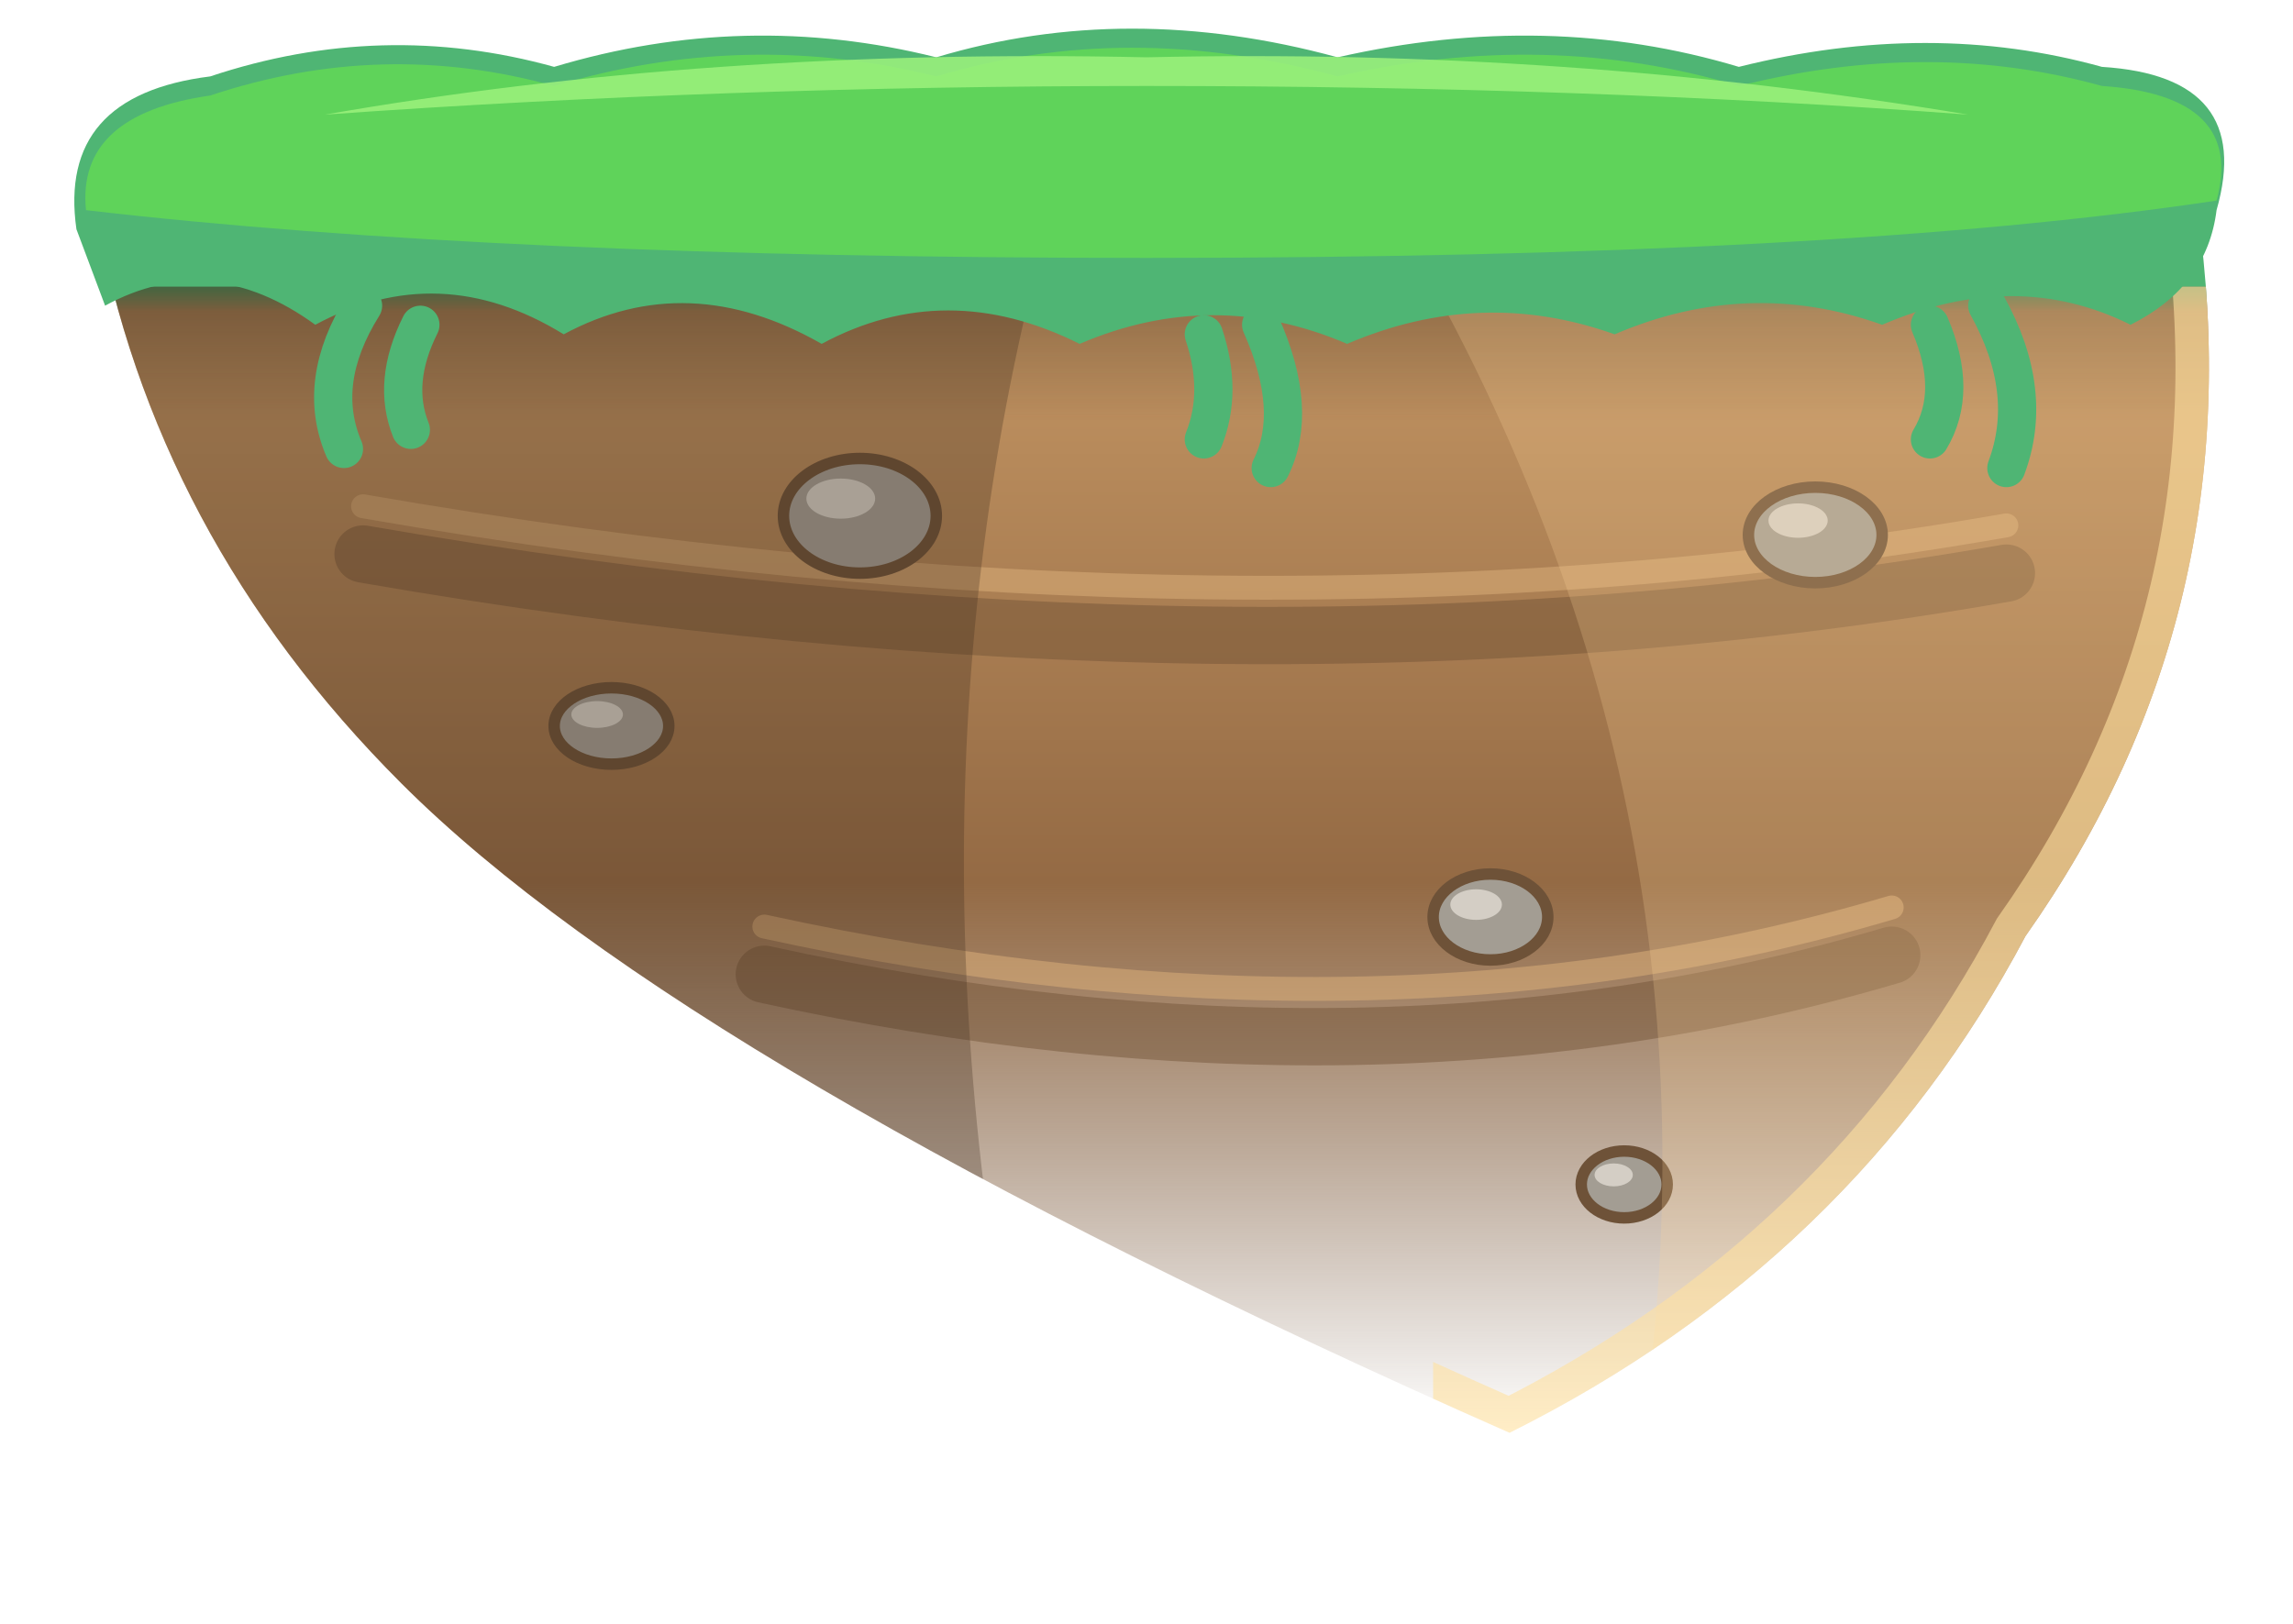
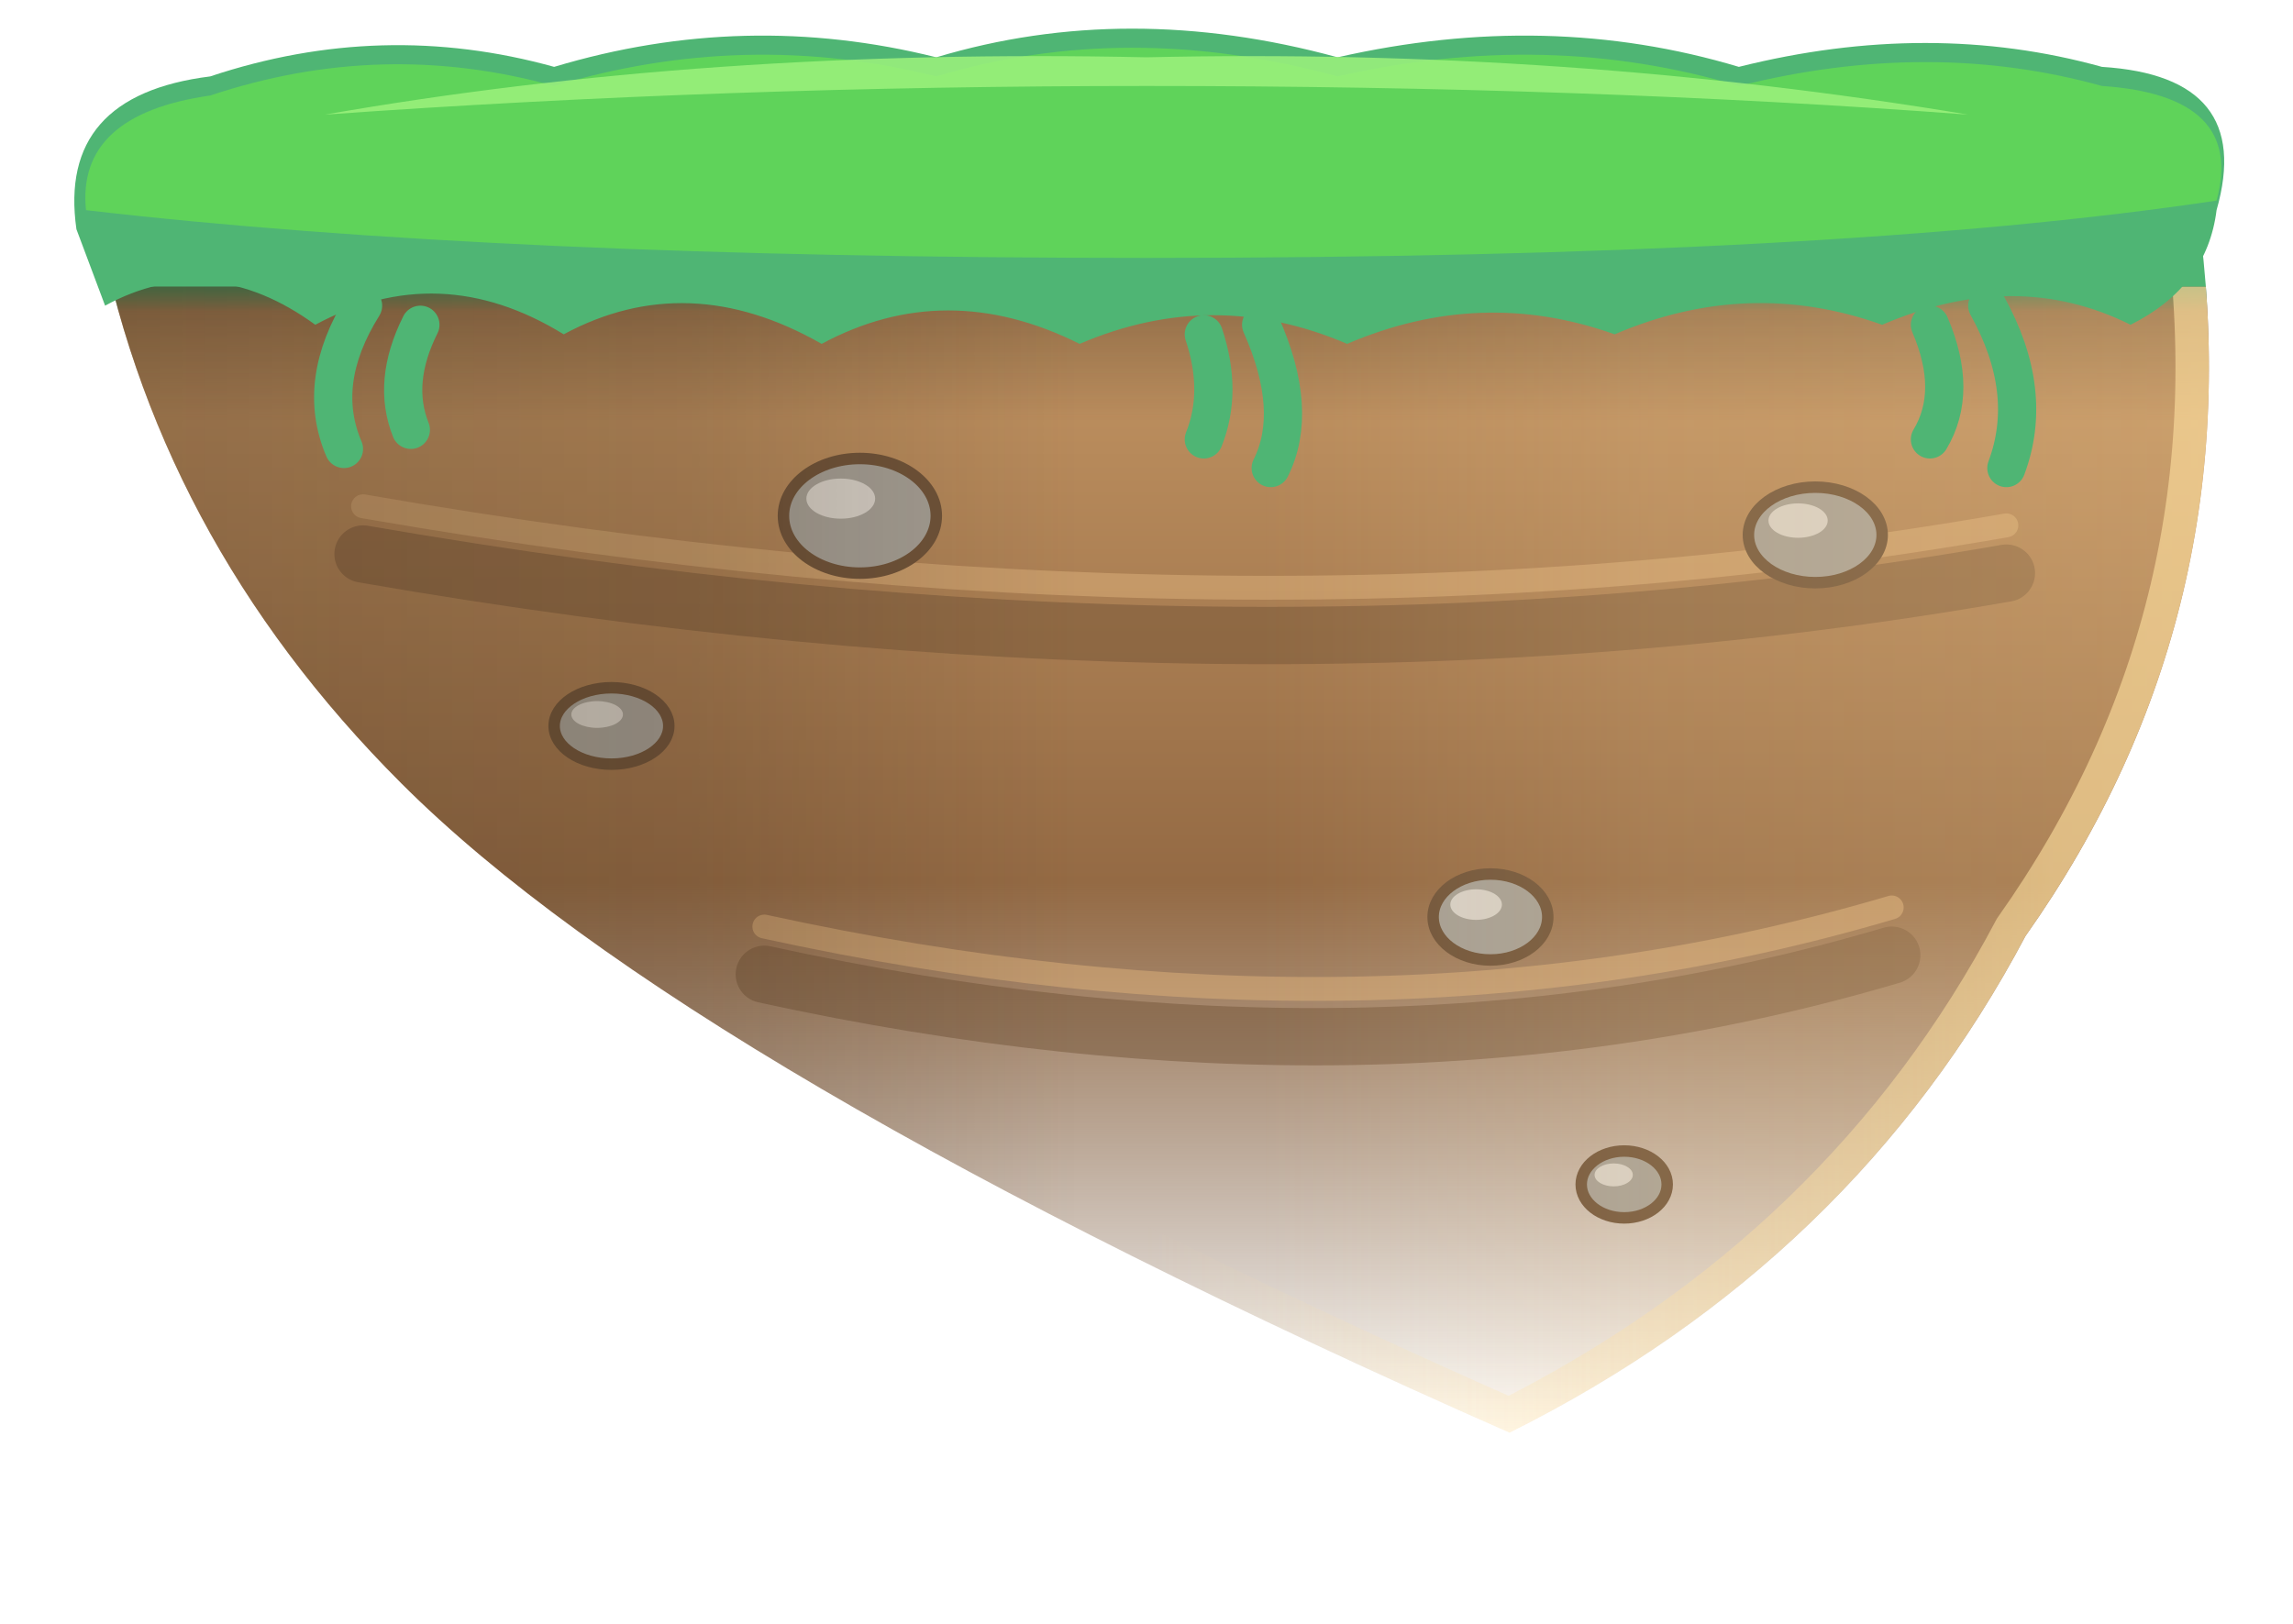
<svg xmlns="http://www.w3.org/2000/svg" width="240" height="170" viewBox="0 0 240 170">
  <defs>
    <linearGradient id="soil" gradientUnits="userSpaceOnUse" x1="0" y1="22" x2="0" y2="150">
      <stop offset="0" stop-color="#4fb574" />
      <stop offset="0.062" stop-color="#4fb574" />
      <stop offset="0.083" stop-color="#c29462" />
      <stop offset="0.55" stop-color="#946a44" />
      <stop offset="1" stop-color="#6a4b31" stop-opacity="0" />
    </linearGradient>
    <linearGradient id="lip" x1="0" y1="0" x2="0" y2="1">
      <stop offset="0" stop-color="#3a2818" stop-opacity=".45" />
      <stop offset="1" stop-color="#3a2818" stop-opacity="0" />
    </linearGradient>
    <clipPath id="body">
      <path d="M10 22 L230 22 Q224 56 198 82 Q168 112 82 150 Q46 132 28 98 Q4 64 10 22 Z" transform="matrix(-1 0 0 1 240 0)" />
    </clipPath>
    <clipPath id="below">
      <rect x="0" y="30" width="240" height="140" />
    </clipPath>
-     <clipPath id="sun">
-       <rect x="150" y="30" width="90" height="140" />
-     </clipPath>
+     <linearGradient id="side" gradientUnits="userSpaceOnUse" x1="0" y1="0" x2="240" y2="0">
+       <stop offset="0" stop-color="#3a2818" stop-opacity=".32" />
+       <stop offset=".3" stop-color="#3a2818" stop-opacity=".2" />
+       <stop offset=".47" stop-color="#3a2818" stop-opacity="0" />
+       <stop offset=".55" stop-color="#ffd79a" stop-opacity="0" />
+       <stop offset=".72" stop-color="#ffd79a" stop-opacity=".16" />
+       <stop offset="1" stop-color="#ffd79a" stop-opacity=".26" />
+     </linearGradient>
+     <linearGradient id="rimfade" gradientUnits="userSpaceOnUse" x1="120" y1="0" x2="215" y2="0">
+       <stop offset="0" stop-color="#000000" />
+       <stop offset="1" stop-color="#ffffff" />
+     </linearGradient>
+     <mask id="sunside" maskUnits="userSpaceOnUse" x="0" y="0" width="240" height="170">
+       <rect width="240" height="170" fill="url(#rimfade)" />
+     </mask>
  </defs>
  <path d="M10 22 L230 22 Q224 56 198 82 Q168 112 82 150 Q46 132 28 98 Q4 64 10 22 Z" fill="url(#soil)" transform="matrix(-1 0 0 1 240 0)" />
  <g clip-path="url(#below)">
    <g clip-path="url(#body)">
      <g transform="matrix(-1 0 0 1 240 0)">
        <path d="M30 60 Q110 74 202 58 M42 100 Q96 116 160 102" stroke="#6e4f33" stroke-width="6" opacity=".45" fill="none" stroke-linecap="round" />
        <path d="M30 60 Q110 74 202 58 M42 100 Q96 116 160 102" transform="translate(0 -5)" stroke="#d9ad78" stroke-width="2.5" opacity=".55" fill="none" stroke-linecap="round" />
        <ellipse cx="50" cy="56" rx="7" ry="5" fill="#a39d93" stroke="#6e5238" stroke-width="1.2" />
        <ellipse cx="51.8" cy="54.5" rx="3.1" ry="1.8" fill="#e0dbd2" opacity=".8" />
        <ellipse cx="150" cy="54" rx="8" ry="6" fill="#a39d93" stroke="#6e5238" stroke-width="1.2" />
        <ellipse cx="152.0" cy="52.2" rx="3.6" ry="2.1" fill="#e0dbd2" opacity=".8" />
        <ellipse cx="84" cy="96" rx="6" ry="4.5" fill="#a39d93" stroke="#6e5238" stroke-width="1.2" />
        <ellipse cx="85.5" cy="94.7" rx="2.7" ry="1.6" fill="#e0dbd2" opacity=".8" />
        <ellipse cx="176" cy="76" rx="6" ry="4" fill="#a39d93" stroke="#6e5238" stroke-width="1.2" />
        <ellipse cx="177.5" cy="74.8" rx="2.7" ry="1.4" fill="#e0dbd2" opacity=".8" />
        <ellipse cx="70" cy="124" rx="4.5" ry="3.5" fill="#a39d93" stroke="#6e5238" stroke-width="1.2" />
        <ellipse cx="71.1" cy="123.0" rx="2.0" ry="1.2" fill="#e0dbd2" opacity=".8" />
      </g>
      <rect x="0" y="28" width="240" height="16" fill="url(#lip)" />
-       <path d="M0 30 L108 30 Q92 96 112 170 L0 170 Z" fill="#3a2818" opacity=".28" />
-       <path d="M150 30 L240 30 L240 170 L168 170 Q186 96 150 30 Z" fill="#ffd79a" opacity=".22" />
-       <g clip-path="url(#sun)">
+       <rect x="0" y="30" width="240" height="140" fill="url(#side)" />
+       <g mask="url(#sunside)">
        <path d="M10 22 L230 22 Q224 56 198 82 Q168 112 82 150 Q46 132 28 98 Q4 64 10 22 Z" transform="matrix(-1 0 0 1 240 0)" fill="none" stroke="#ffe1a0" stroke-width="7" opacity=".6" />
      </g>
    </g>
  </g>
  <g transform="matrix(-1 0 0 1 240 0)">
    <path d="M8 22 Q4 8 20 7 Q38 2 58 7 Q78 1 100 6 Q122 0 142 6 Q162 1 182 7 Q200 2 218 8 Q234 10 232 24 L229 32 Q218 26 207 34 Q194 27 181 35 Q168 28 154 36 Q141 29 127 36 Q113 30 99 36 Q85 30 71 35 Q57 29 43 34 Q29 28 17 34 Q9 30 8 22 Z" fill="#4fb574" />
    <path d="M8 21 Q5 10 20 9 Q38 4 58 9 Q78 3 100 8 Q122 2 142 8 Q162 3 182 9 Q200 4 218 10 Q232 12 231 22 Q188 27 120 27 Q48 27 8 21 Z" fill="#5fd35a" />
    <path d="M34 12 Q76 5 120 6 Q166 5 206 12 Q164 9 120 9 Q74 9 34 12 Z" fill="#9cf27d" opacity="0.85" />
    <path d="M32 32 q-5 9 -2 17 M38 34 q-3 7 0 12 M108 34 q-4 9 -1 15 M114 35 q-2 6 0 11 M202 32 q5 8 2 15 M196 34 q3 6 1 11" stroke="#4fb574" stroke-width="4" fill="none" stroke-linecap="round" />
  </g>
</svg>
